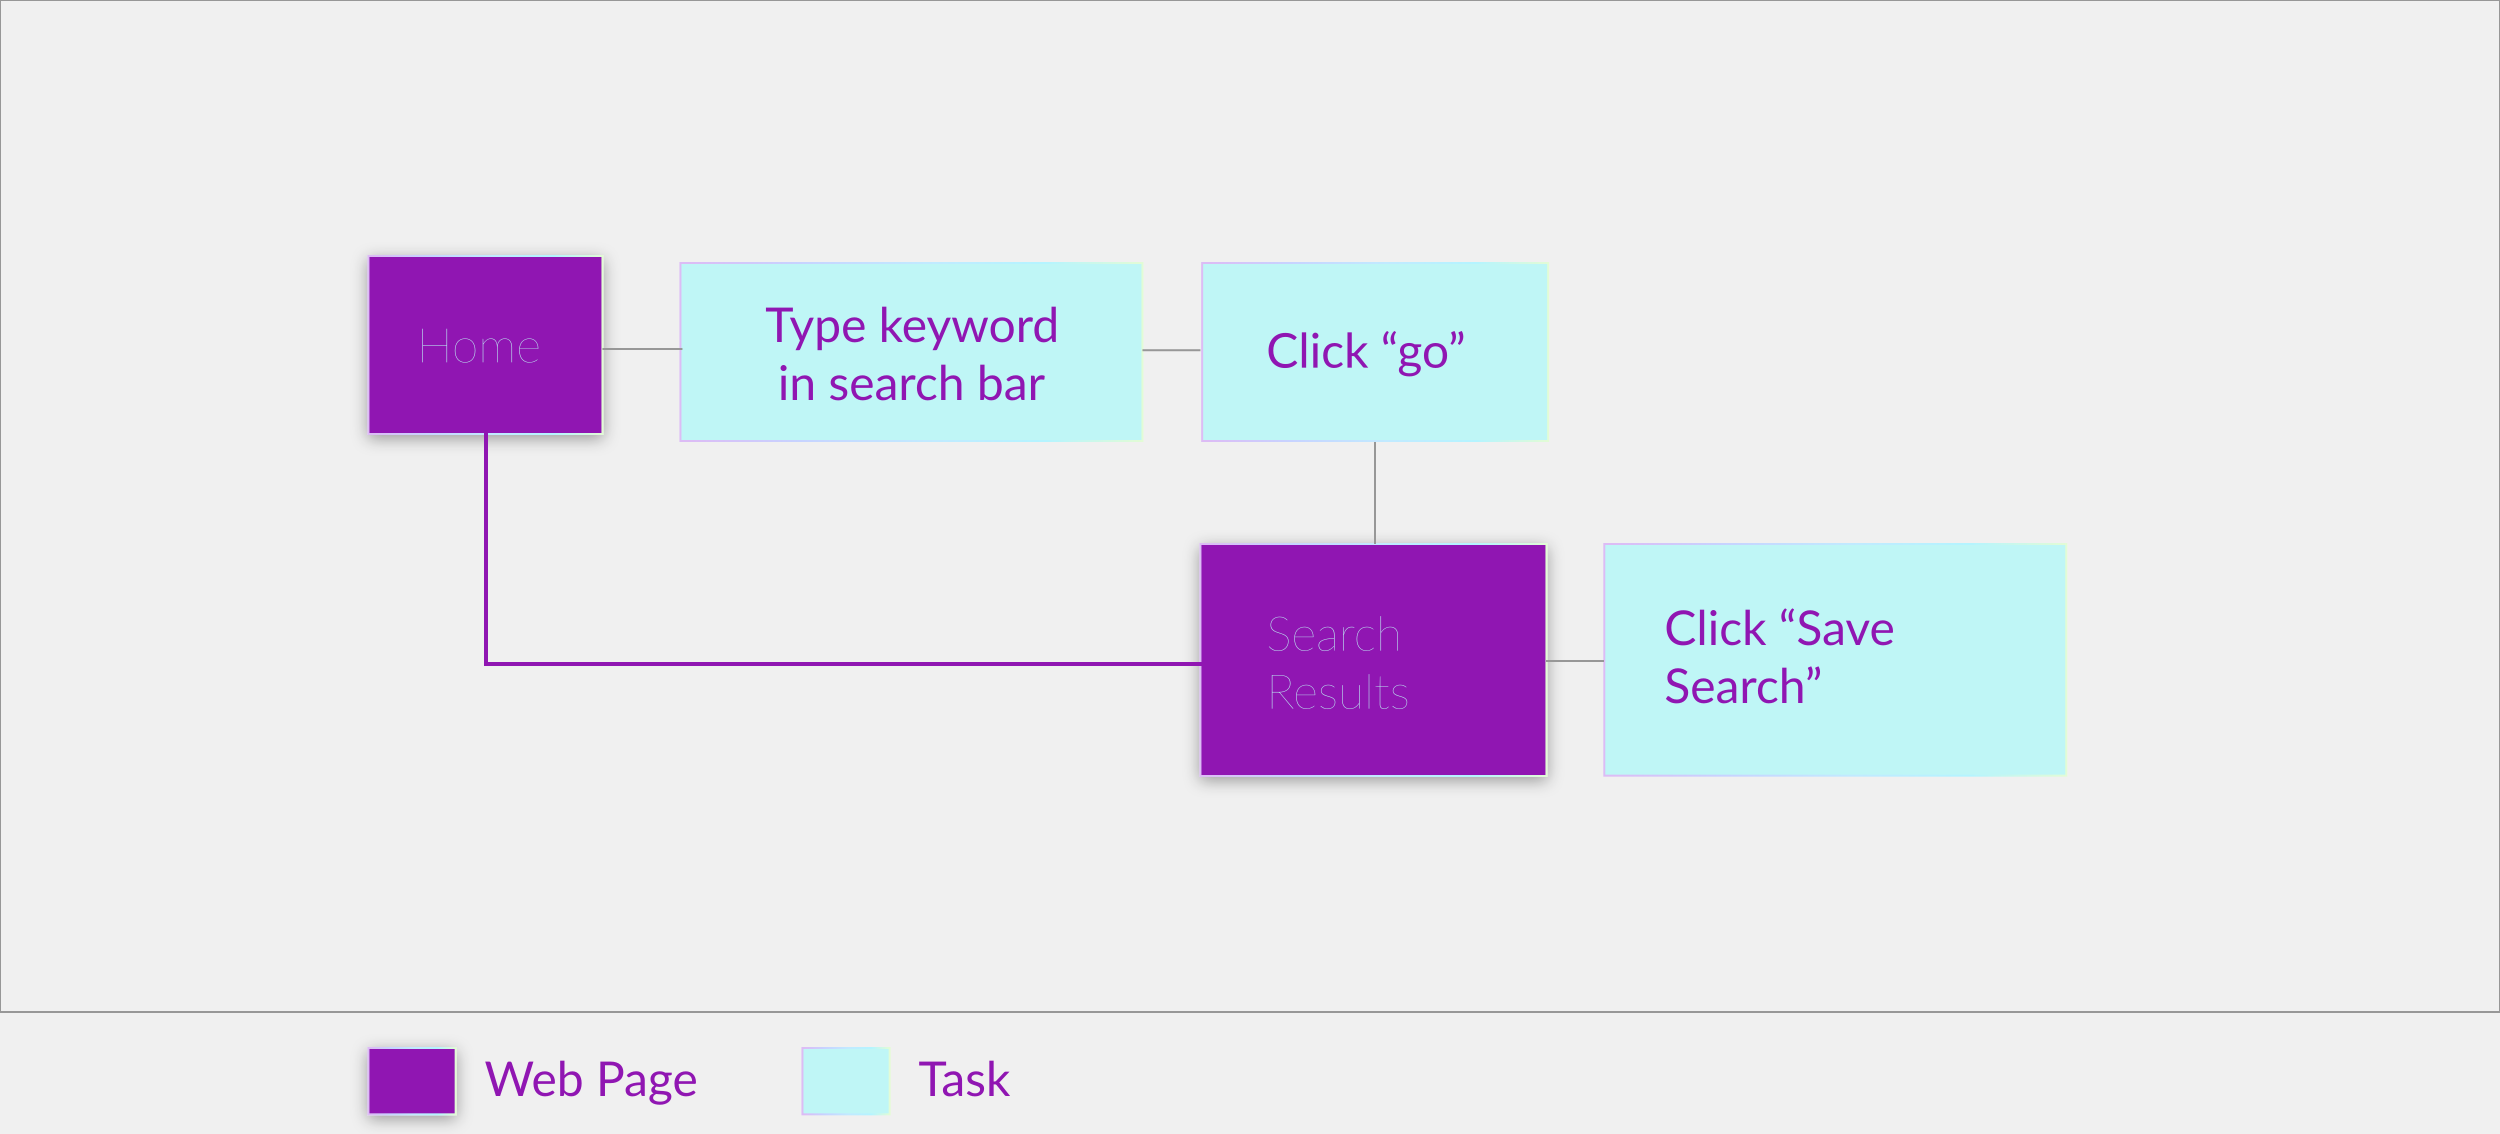
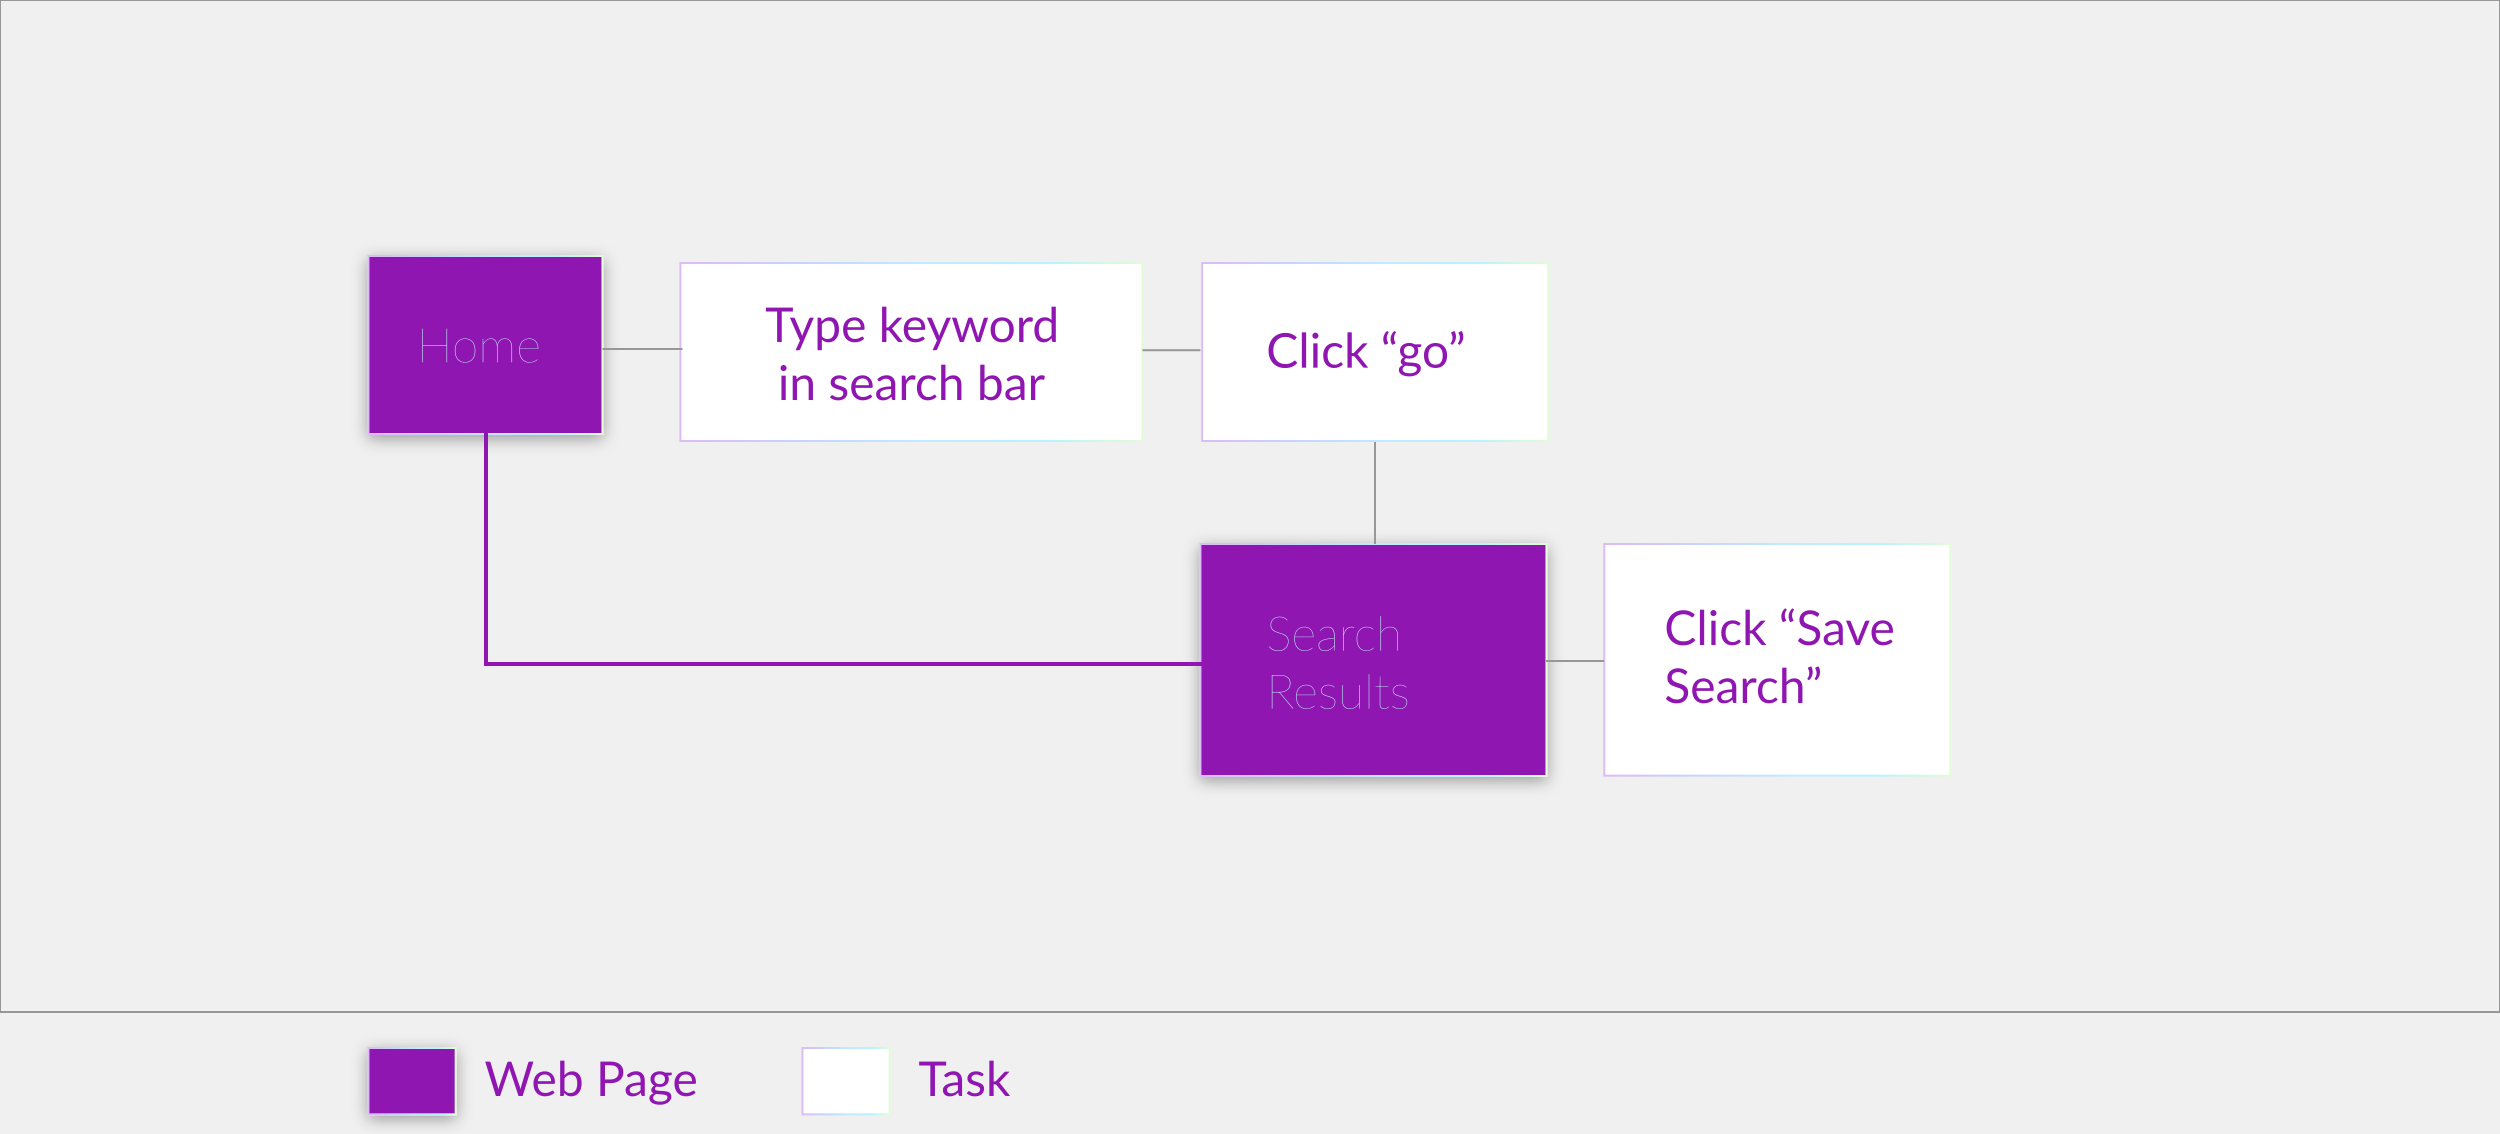
<svg xmlns="http://www.w3.org/2000/svg" width="1250px" height="567px" viewBox="0 0 1250 567" version="1.1">
  <defs>
    <linearGradient x1="1.804%" y1="49.75%" x2="101.258%" y2="49.75%" id="linearGradient-1">
      <stop stop-color="#DCBCF5" offset="0%" />
      <stop stop-color="#C7D3FF" offset="23.978%" />
      <stop stop-color="#C1EAFF" offset="51.529%" />
      <stop stop-color="#B4F4FF" offset="77.549%" />
      <stop stop-color="#E5FCD3" offset="100%" />
    </linearGradient>
    <filter x="-50%" y="-50%" width="200%" height="200%" filterUnits="objectBoundingBox" id="filter-2">
      <feOffset dx="0" dy="2" in="SourceAlpha" result="shadowOffsetOuter1" />
      <feGaussianBlur stdDeviation="4" in="shadowOffsetOuter1" result="shadowBlurOuter1" />
      <feColorMatrix values="0 0 0 0 0   0 0 0 0 0   0 0 0 0 0  0 0 0 0.35 0" in="shadowBlurOuter1" type="matrix" result="shadowMatrixOuter1" />
      <feMerge>
        <feMergeNode in="shadowMatrixOuter1" />
        <feMergeNode in="SourceGraphic" />
      </feMerge>
    </filter>
    <filter x="-50%" y="-50%" width="200%" height="200%" filterUnits="objectBoundingBox" id="filter-3">
      <feOffset dx="0" dy="2" in="SourceAlpha" result="shadowOffsetOuter1" />
      <feGaussianBlur stdDeviation="4" in="shadowOffsetOuter1" result="shadowBlurOuter1" />
      <feColorMatrix values="0 0 0 0 0   0 0 0 0 0   0 0 0 0 0  0 0 0 0.35 0" in="shadowBlurOuter1" type="matrix" result="shadowMatrixOuter1" />
      <feMerge>
        <feMergeNode in="shadowMatrixOuter1" />
        <feMergeNode in="SourceGraphic" />
      </feMerge>
    </filter>
    <filter x="-50%" y="-50%" width="200%" height="200%" filterUnits="objectBoundingBox" id="filter-4">
      <feOffset dx="0" dy="2" in="SourceAlpha" result="shadowOffsetOuter1" />
      <feGaussianBlur stdDeviation="4" in="shadowOffsetOuter1" result="shadowBlurOuter1" />
      <feColorMatrix values="0 0 0 0 0   0 0 0 0 0   0 0 0 0 0  0 0 0 0.35 0" in="shadowBlurOuter1" type="matrix" result="shadowMatrixOuter1" />
      <feMerge>
        <feMergeNode in="shadowMatrixOuter1" />
        <feMergeNode in="SourceGraphic" />
      </feMerge>
    </filter>
  </defs>
  <g id="Page-1" stroke="none" stroke-width="1" fill="none" fill-rule="evenodd">
    <g id="Desktop" transform="translate(0, -146)">
      <g id="intra-userflow-savesearch" transform="translate(0, 146)">
        <rect id="Rectangle-103-Copy" stroke="#979797" x="0" y="0" width="1250" height="506" />
        <rect id="Rectangle-39-Copy-2" stroke="url(#linearGradient-1)" fill="#9016B2" filter="url(#filter-2)" x="184.227" y="128" width="117" height="89" />
        <rect id="Rectangle-39-Copy-4" stroke="url(#linearGradient-1)" fill="#9016B2" filter="url(#filter-3)" x="184.227" y="524" width="43.603" height="33.168" />
        <rect id="Rectangle-39-Copy-3" stroke="url(#linearGradient-1)" fill="#9016B2" filter="url(#filter-4)" x="600.227" y="272" width="173" height="116" />
        <text id="Home-Copy-2" font-family="Lato" font-size="24" font-weight="260" fill="#BFF6F6">
          <tspan x="208.378" y="181.168">Home</tspan>
        </text>
        <text id="Search-Results" font-family="Lato" font-size="24" font-weight="260" fill="#BFF6F6">
          <tspan x="633.128" y="325.336">Search</tspan>
          <tspan x="633.128" y="354.336">Results</tspan>
        </text>
-         <rect id="Rectangle-39-Copy-44" stroke="url(#linearGradient-1)" fill="#BFF6F6" x="340.227" y="131.5" width="231" height="89" />
-         <rect id="Rectangle-39-Copy-48" stroke="url(#linearGradient-1)" fill="#BFF6F6" x="401.227" y="524" width="43.603" height="33.168" />
-         <rect id="Rectangle-39-Copy-46" stroke="url(#linearGradient-1)" fill="#BFF6F6" x="601.076" y="131.5" width="173" height="89" />
-         <rect id="Rectangle-39-Copy-45" stroke="url(#linearGradient-1)" fill="#BFF6F6" x="802.151" y="272" width="231" height="115.832" />
+         <rect id="Rectangle-39-Copy-44" stroke="url(#linearGradient-1)" fill="#FFFFFF" x="340.227" y="131.5" width="231" height="89" />
+         <rect id="Rectangle-39-Copy-48" stroke="url(#linearGradient-1)" fill="#FFFFFF" x="401.227" y="524" width="43.603" height="33.168" />
+         <rect id="Rectangle-39-Copy-46" stroke="url(#linearGradient-1)" fill="#FFFFFF" x="601.076" y="131.5" width="173" height="89" />
+         <rect id="Rectangle-39-Copy-45" stroke="url(#linearGradient-1)" fill="#FFFFFF" x="802.151" y="272" width="173" height="115.832" />
        <text id="Type-keyword-in-sear" font-family="Lato" font-size="24" font-weight="normal" fill="#9016B2">
          <tspan x="382.619" y="171">Type keyword </tspan>
          <tspan x="388.907" y="200">in search bar</tspan>
        </text>
        <text id="Web-Page" font-family="Lato" font-size="24" font-weight="normal" fill="#9016B2">
          <tspan x="242.227" y="548">Web Page</tspan>
        </text>
        <text id="Task" font-family="Lato" font-size="24" font-weight="normal" fill="#9016B2">
          <tspan x="459.227" y="548">Task</tspan>
        </text>
        <text id="-Click-“go”" font-family="Lato" font-size="24" font-weight="normal" fill="#9016B2">
          <tspan x="633.128" y="183.832"> Click “go”</tspan>
        </text>
        <text id="Click-“Save-Search”" font-family="Lato" font-size="24" font-weight="normal" fill="#9016B2">
          <tspan x="832.151" y="322.5">Click “Save </tspan>
          <tspan x="832.151" y="351.5">Search”</tspan>
        </text>
        <path d="M301.727,174.5 L340.727,174.5" id="Line-Copy-2" stroke="#979797" stroke-linecap="square" />
        <path d="M571.727,175.114 L599.727,175.114" id="Line-Copy-3" stroke="#979797" stroke-linecap="square" />
        <path d="M243,217 L243,331" id="Line" stroke="#9016B2" stroke-width="2" stroke-linecap="square" />
        <path d="M243,332 L602,332" id="Line" stroke="#9016B2" stroke-width="2" stroke-linecap="square" />
        <path d="M687.5,221.5 L687.5,271.5" id="Line" stroke="#979797" stroke-linecap="square" />
        <path d="M773.5,330.5 L801.5,330.5" id="Line" stroke="#979797" stroke-linecap="square" />
      </g>
    </g>
  </g>
</svg>
